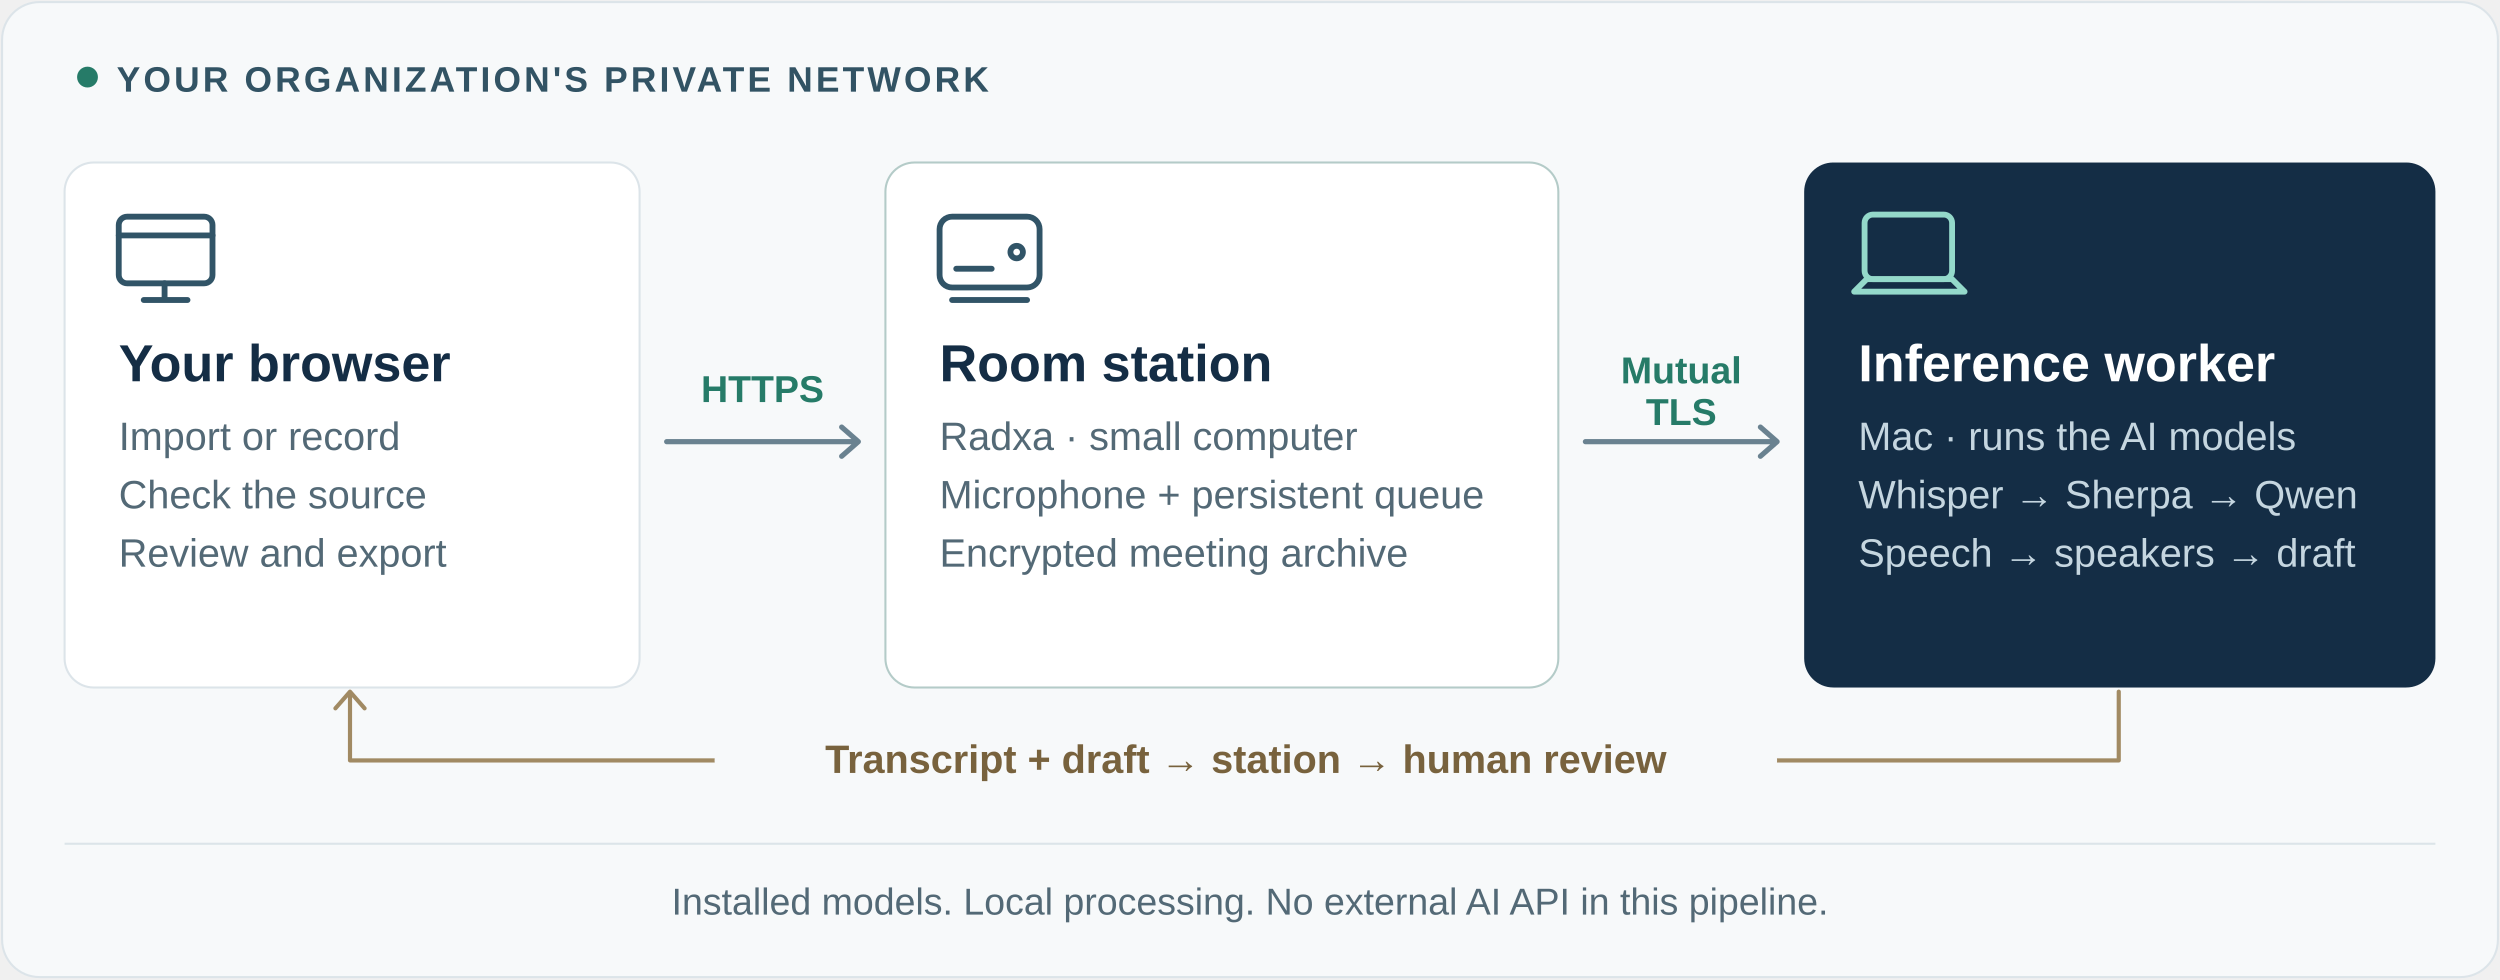
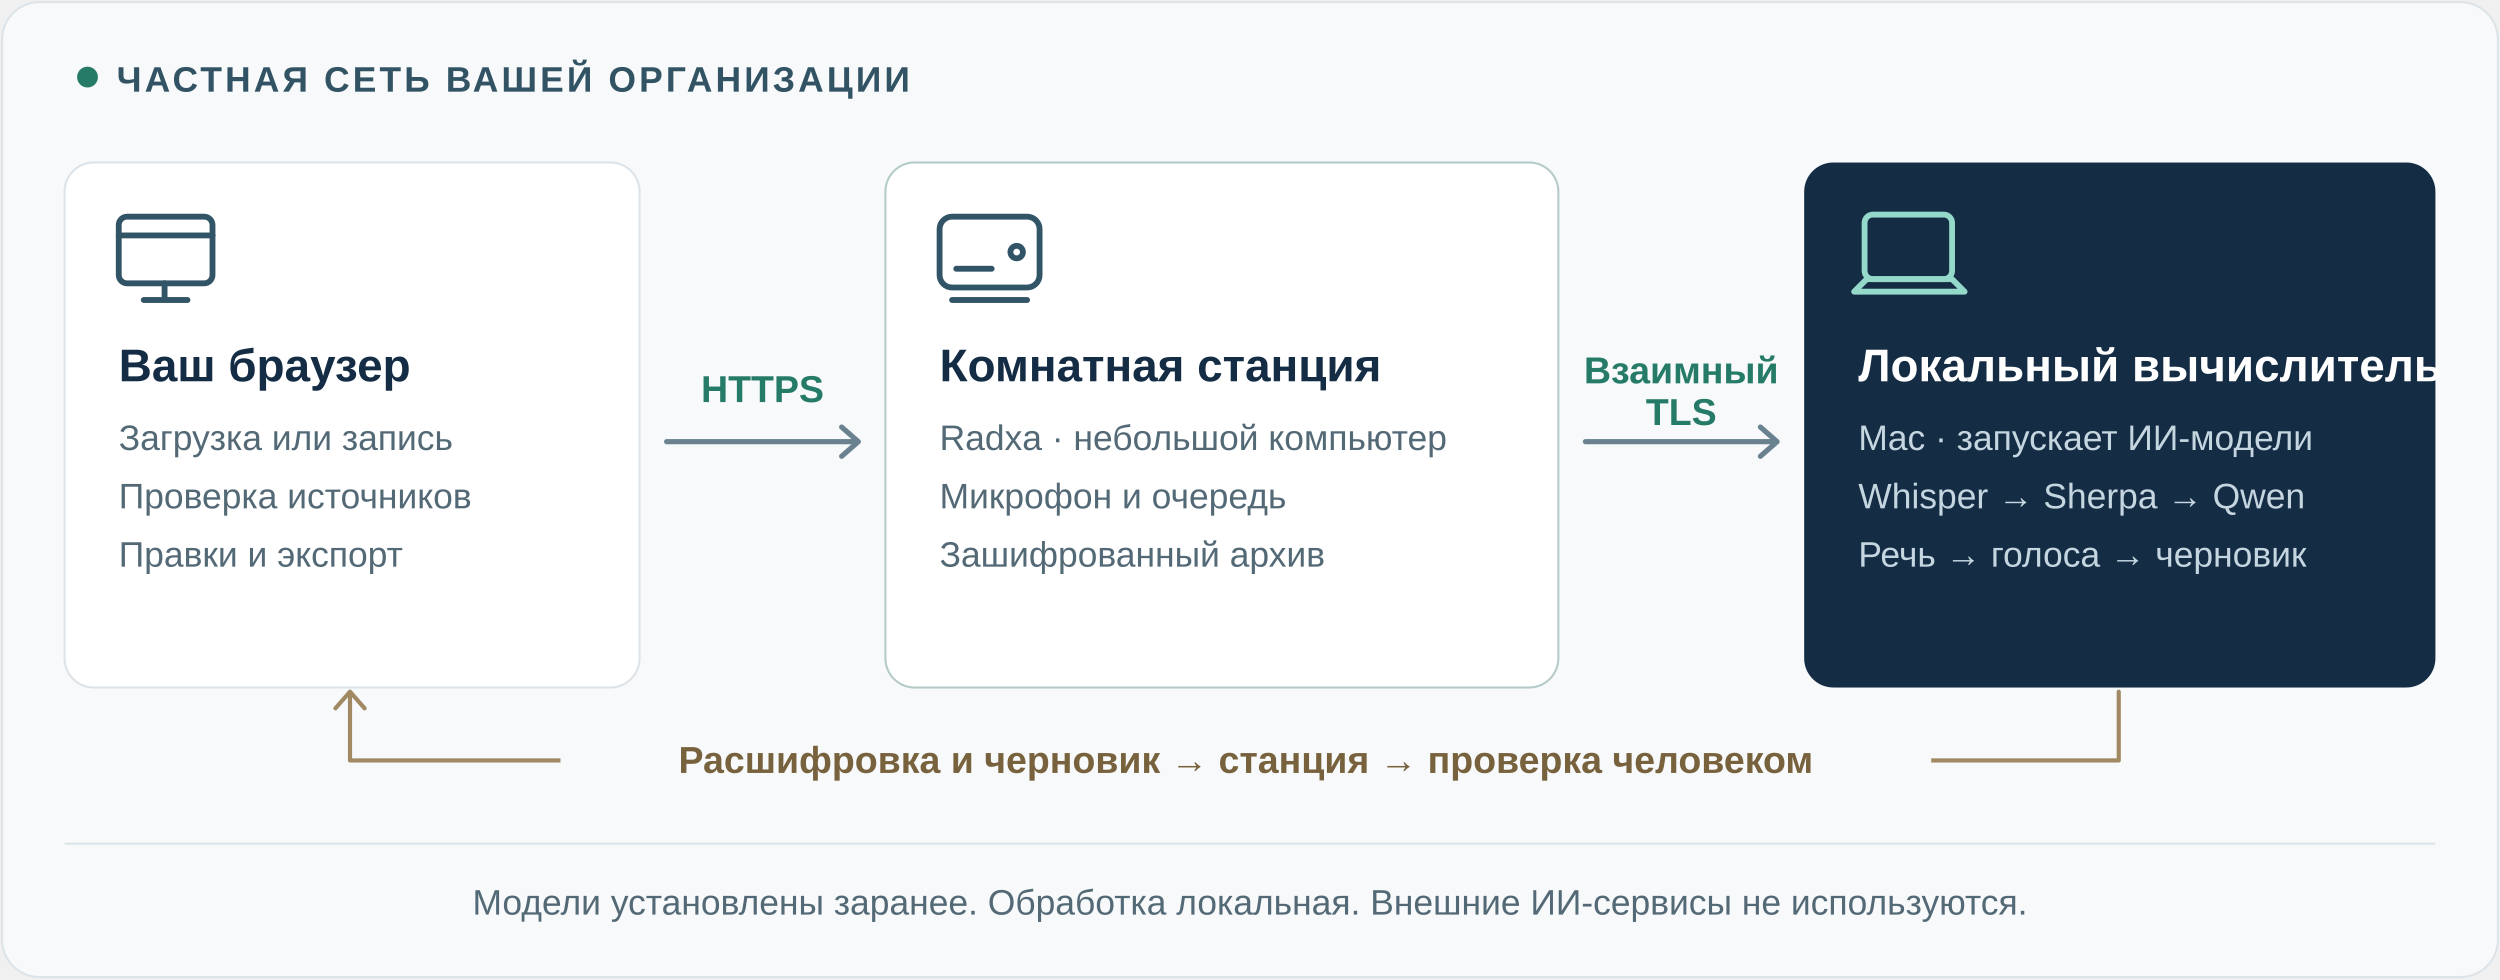
<svg xmlns="http://www.w3.org/2000/svg" width="1200" height="470" viewBox="0 0 1200 470" fill="none" role="img" aria-labelledby="title desc">
  <rect x="1" y="1" width="1198" height="468" rx="18" fill="#F7F9FA" stroke="#DCE4E9" />
  <g font-family="-apple-system, BlinkMacSystemFont, Segoe UI, Arial, sans-serif">
    <circle cx="42" cy="37" r="5" fill="#267B68" />
-     <text x="56" y="44" font-size="17" font-weight="600" fill="#325364" letter-spacing="1.5">YOUR ORGANIZATION'S PRIVATE NETWORK</text>
+     <text x="56" y="44" font-size="17" font-weight="600" fill="#325364" letter-spacing="1.5">ЧАСТНАЯ СЕТЬ ВАШЕЙ ОРГАНИЗАЦИИ</text>
    <rect x="31" y="78" width="276" height="252" rx="14" fill="#FFF" stroke="#DCE4E9" />
    <rect x="425" y="78" width="323" height="252" rx="14" fill="#FFF" stroke="#B4CBC8" />
    <rect x="866" y="78" width="303" height="252" rx="14" fill="#142D45" />
    <g stroke="#315467" stroke-width="2.8" stroke-linecap="round" stroke-linejoin="round">
      <rect x="57" y="104" width="45" height="32" rx="4" />
      <path d="M69 144H90M79 136V144M57 113H102" />
      <rect x="451" y="104" width="48" height="34" rx="6" />
      <path d="M457 144H493M459 129H476" />
      <circle cx="488" cy="121" r="3" />
    </g>
    <g stroke="#94D9CA" stroke-width="2.8" stroke-linecap="round" stroke-linejoin="round">
      <rect x="895" y="103" width="42" height="31" rx="4" />
      <path d="m890 140 6-6h41l6 6z" />
    </g>
-     <text x="57" y="183" font-size="25" font-weight="700" fill="#142D45">Your browser</text>
-     <text x="57" y="216" font-size="19" fill="#536976">Import or record</text>
-     <text x="57" y="244" font-size="19" fill="#536976">Check the source</text>
-     <text x="57" y="272" font-size="19" fill="#536976">Review and export</text>
-     <text x="451" y="183" font-size="25" font-weight="700" fill="#142D45">Room station</text>
-     <text x="451" y="216" font-size="19" fill="#536976">Radxa · small computer</text>
-     <text x="451" y="244" font-size="19" fill="#536976">Microphone + persistent queue</text>
-     <text x="451" y="272" font-size="19" fill="#536976">Encrypted meeting archive</text>
-     <text x="892" y="183" font-size="25" font-weight="700" fill="#FFF">Inference worker</text>
-     <text x="892" y="216" font-size="19" fill="#C5D6E0">Mac · runs the AI models</text>
-     <text x="892" y="244" font-size="19" fill="#C5D6E0">Whisper → Sherpa → Qwen</text>
-     <text x="892" y="272" font-size="19" fill="#C5D6E0">Speech → speakers → draft</text>
+     <text x="57" y="183" font-size="22" font-weight="700" fill="#142D45">Ваш браузер</text>
+     <text x="57" y="216" font-size="17" fill="#536976">Загрузка или запись</text>
+     <text x="57" y="244" font-size="17" fill="#536976">Проверка источников</text>
+     <text x="57" y="272" font-size="17" fill="#536976">Правки и экспорт</text>
+     <text x="451" y="183" font-size="22" font-weight="700" fill="#142D45">Комнатная станция</text>
+     <text x="451" y="216" font-size="17" fill="#536976">Radxa · небольшой компьютер</text>
+     <text x="451" y="244" font-size="17" fill="#536976">Микрофон и очередь</text>
+     <text x="451" y="272" font-size="17" fill="#536976">Зашифрованный архив</text>
+     <text x="892" y="183" font-size="22" font-weight="700" fill="#FFF">Локальный вычислитель</text>
+     <text x="892" y="216" font-size="17" fill="#C5D6E0">Mac · запускает ИИ-модели</text>
+     <text x="892" y="244" font-size="17" fill="#C5D6E0">Whisper → Sherpa → Qwen</text>
+     <text x="892" y="272" font-size="17" fill="#C5D6E0">Речь → голоса → черновик</text>
    <g stroke="#6A8290" stroke-width="2.5" stroke-linecap="round" stroke-linejoin="round">
      <path d="M320 212H412m-8-7 8 7-8 7M761 212H853m-8-7 8 7-8 7" />
    </g>
    <text x="366" y="193" font-size="18" font-weight="700" fill="#267B68" text-anchor="middle">HTTPS</text>
-     <text x="807" y="184" font-size="18" font-weight="700" fill="#267B68" text-anchor="middle">Mutual</text>
+     <text x="807" y="184" font-size="18" font-weight="700" fill="#267B68" text-anchor="middle">Взаимный</text>
    <text x="807" y="204" font-size="18" font-weight="700" fill="#267B68" text-anchor="middle">TLS</text>
    <path d="M1017 332V365H168V332m-7 8 7-8 7 8" stroke="#A18A63" stroke-width="2" stroke-linecap="round" stroke-linejoin="round" />
-     <rect x="343" y="348" width="510" height="34" rx="17" fill="#F7F9FA" />
-     <text x="598" y="371" font-size="19" font-weight="600" fill="#78623D" text-anchor="middle">Transcript + draft → station → human review</text>
+     <rect x="269" y="348" width="658" height="34" rx="17" fill="#F7F9FA" />
+     <text x="598" y="371" font-size="18" font-weight="600" fill="#78623D" text-anchor="middle">Расшифровка и черновик → станция → проверка человеком</text>
    <path d="M31 405H1169" stroke="#DCE4E9" />
-     <text x="600" y="439" font-size="18" fill="#536976" text-anchor="middle">Installed models. Local processing. No external AI API in this pipeline.</text>
+     <text x="600" y="439" font-size="17" fill="#536976" text-anchor="middle">Модели установлены заранее. Обработка локальная. Внешние ИИ-сервисы не используются.</text>
  </g>
</svg>
